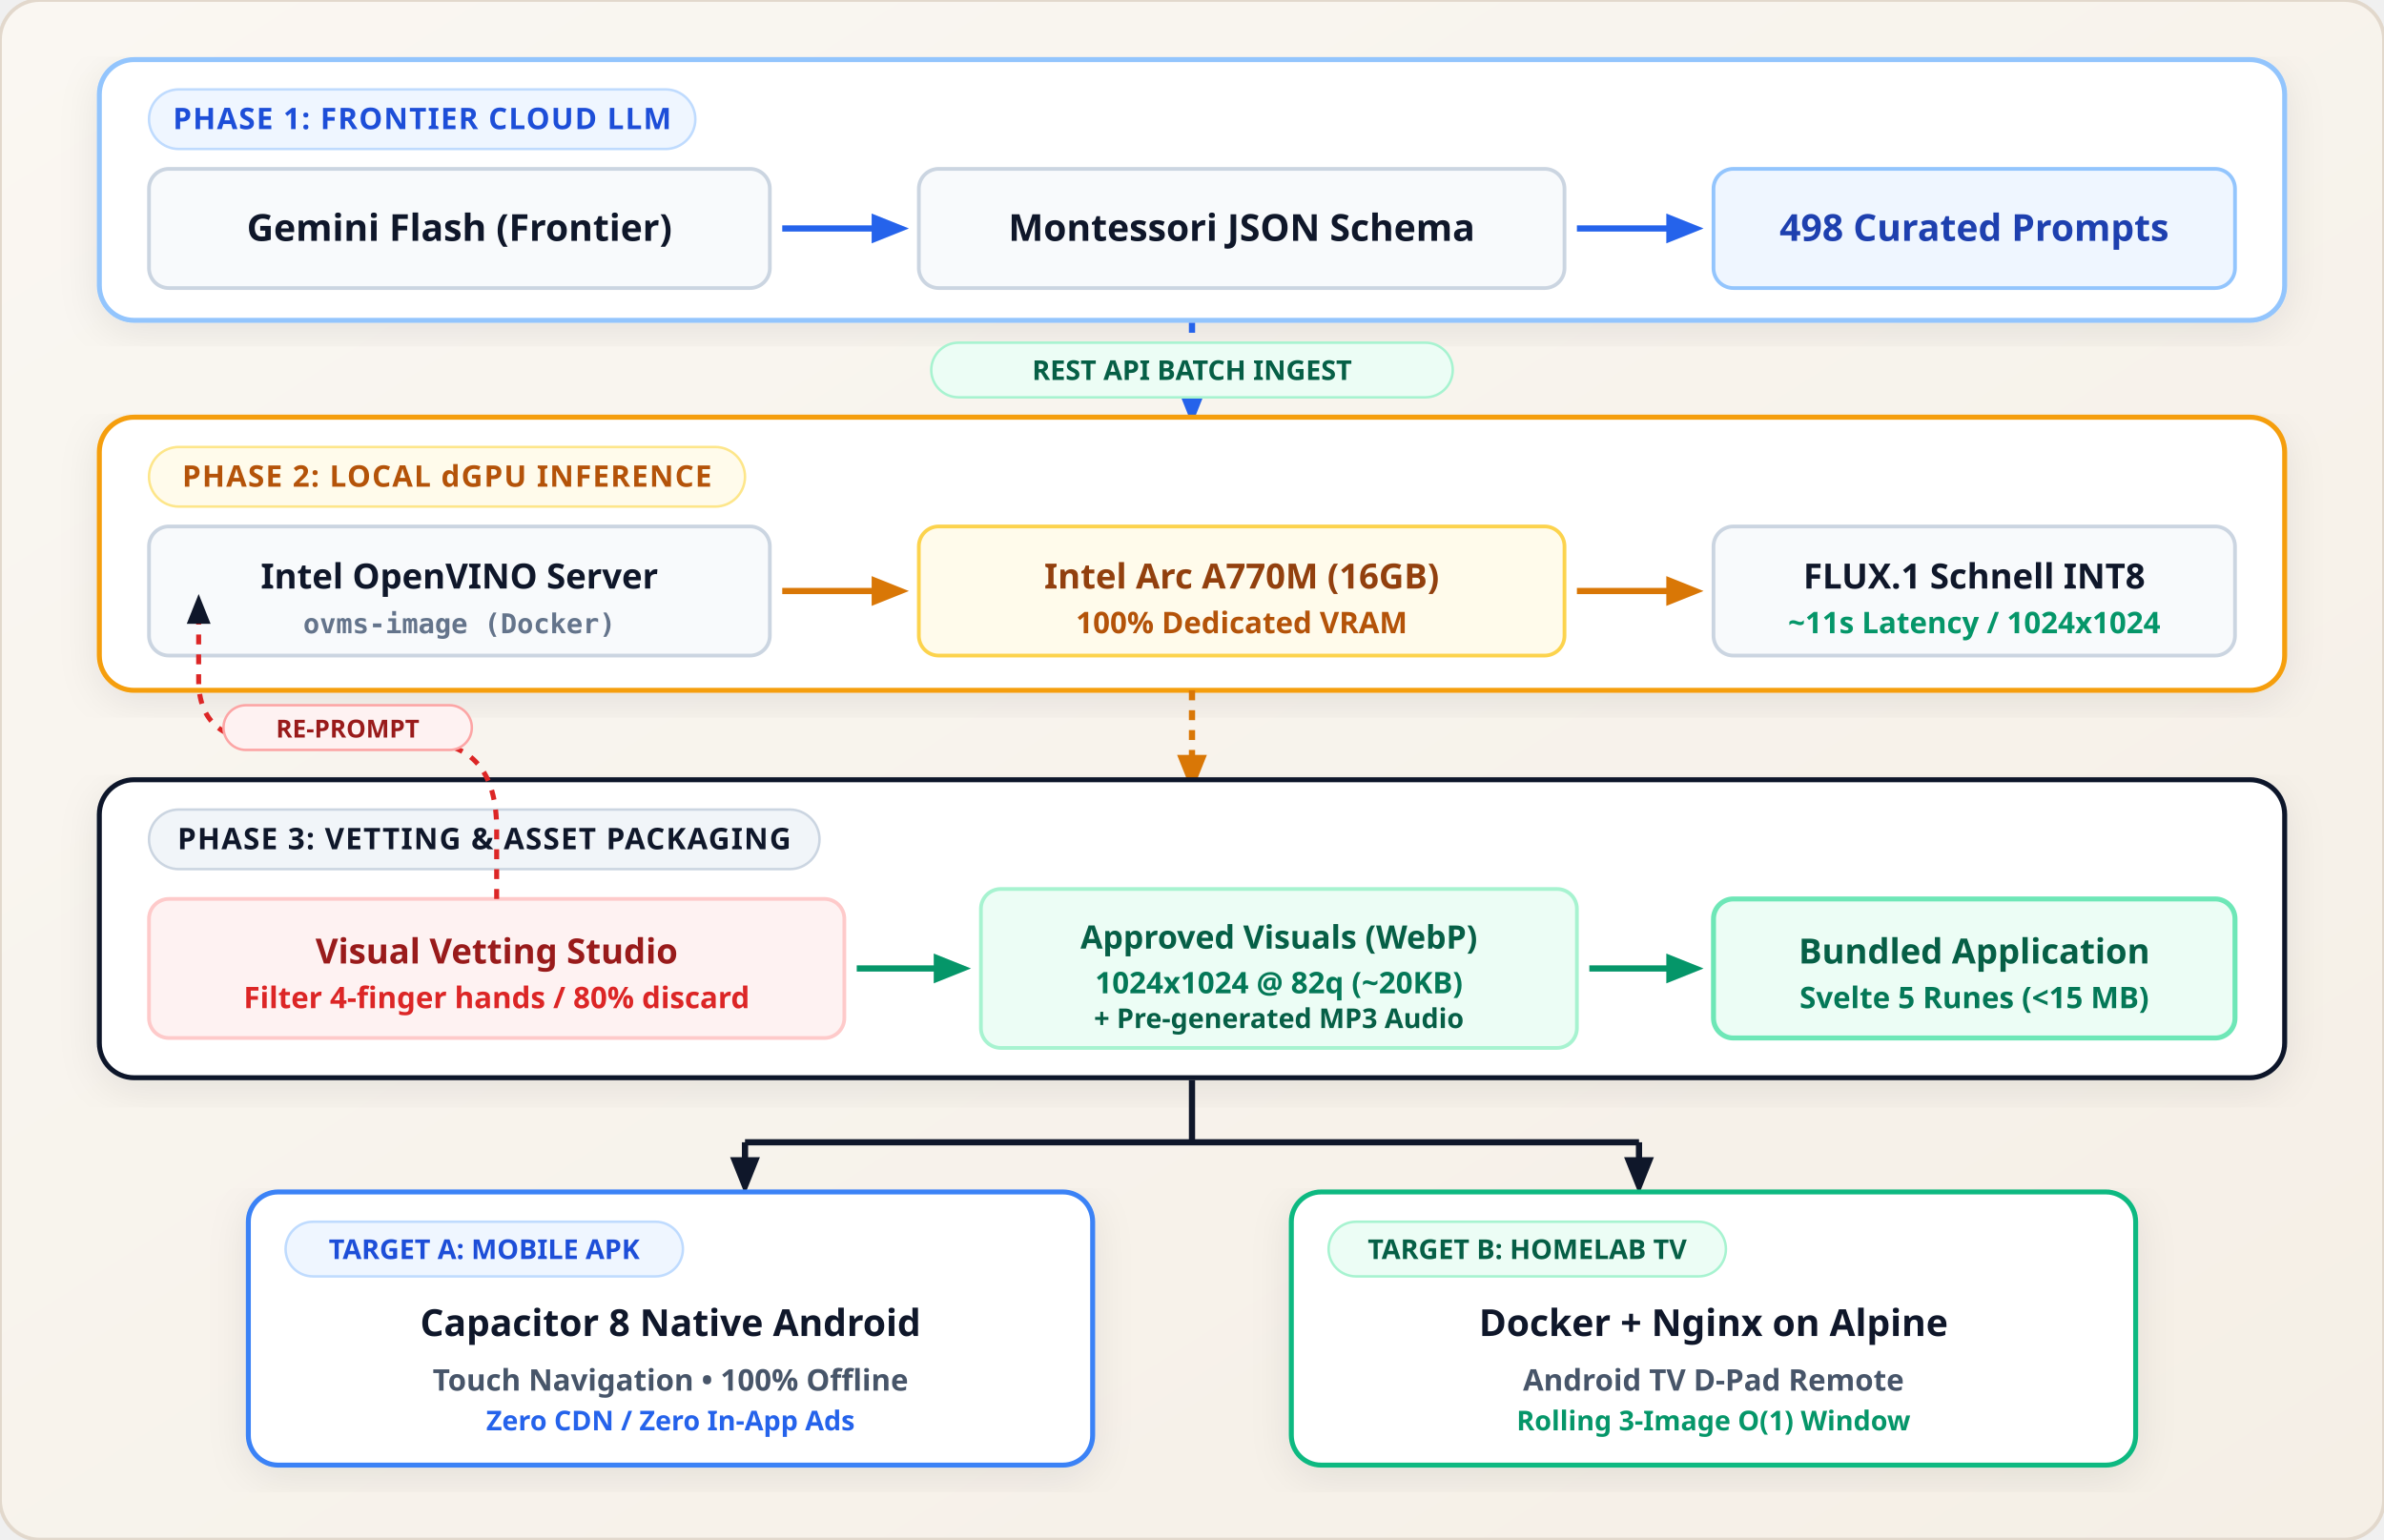
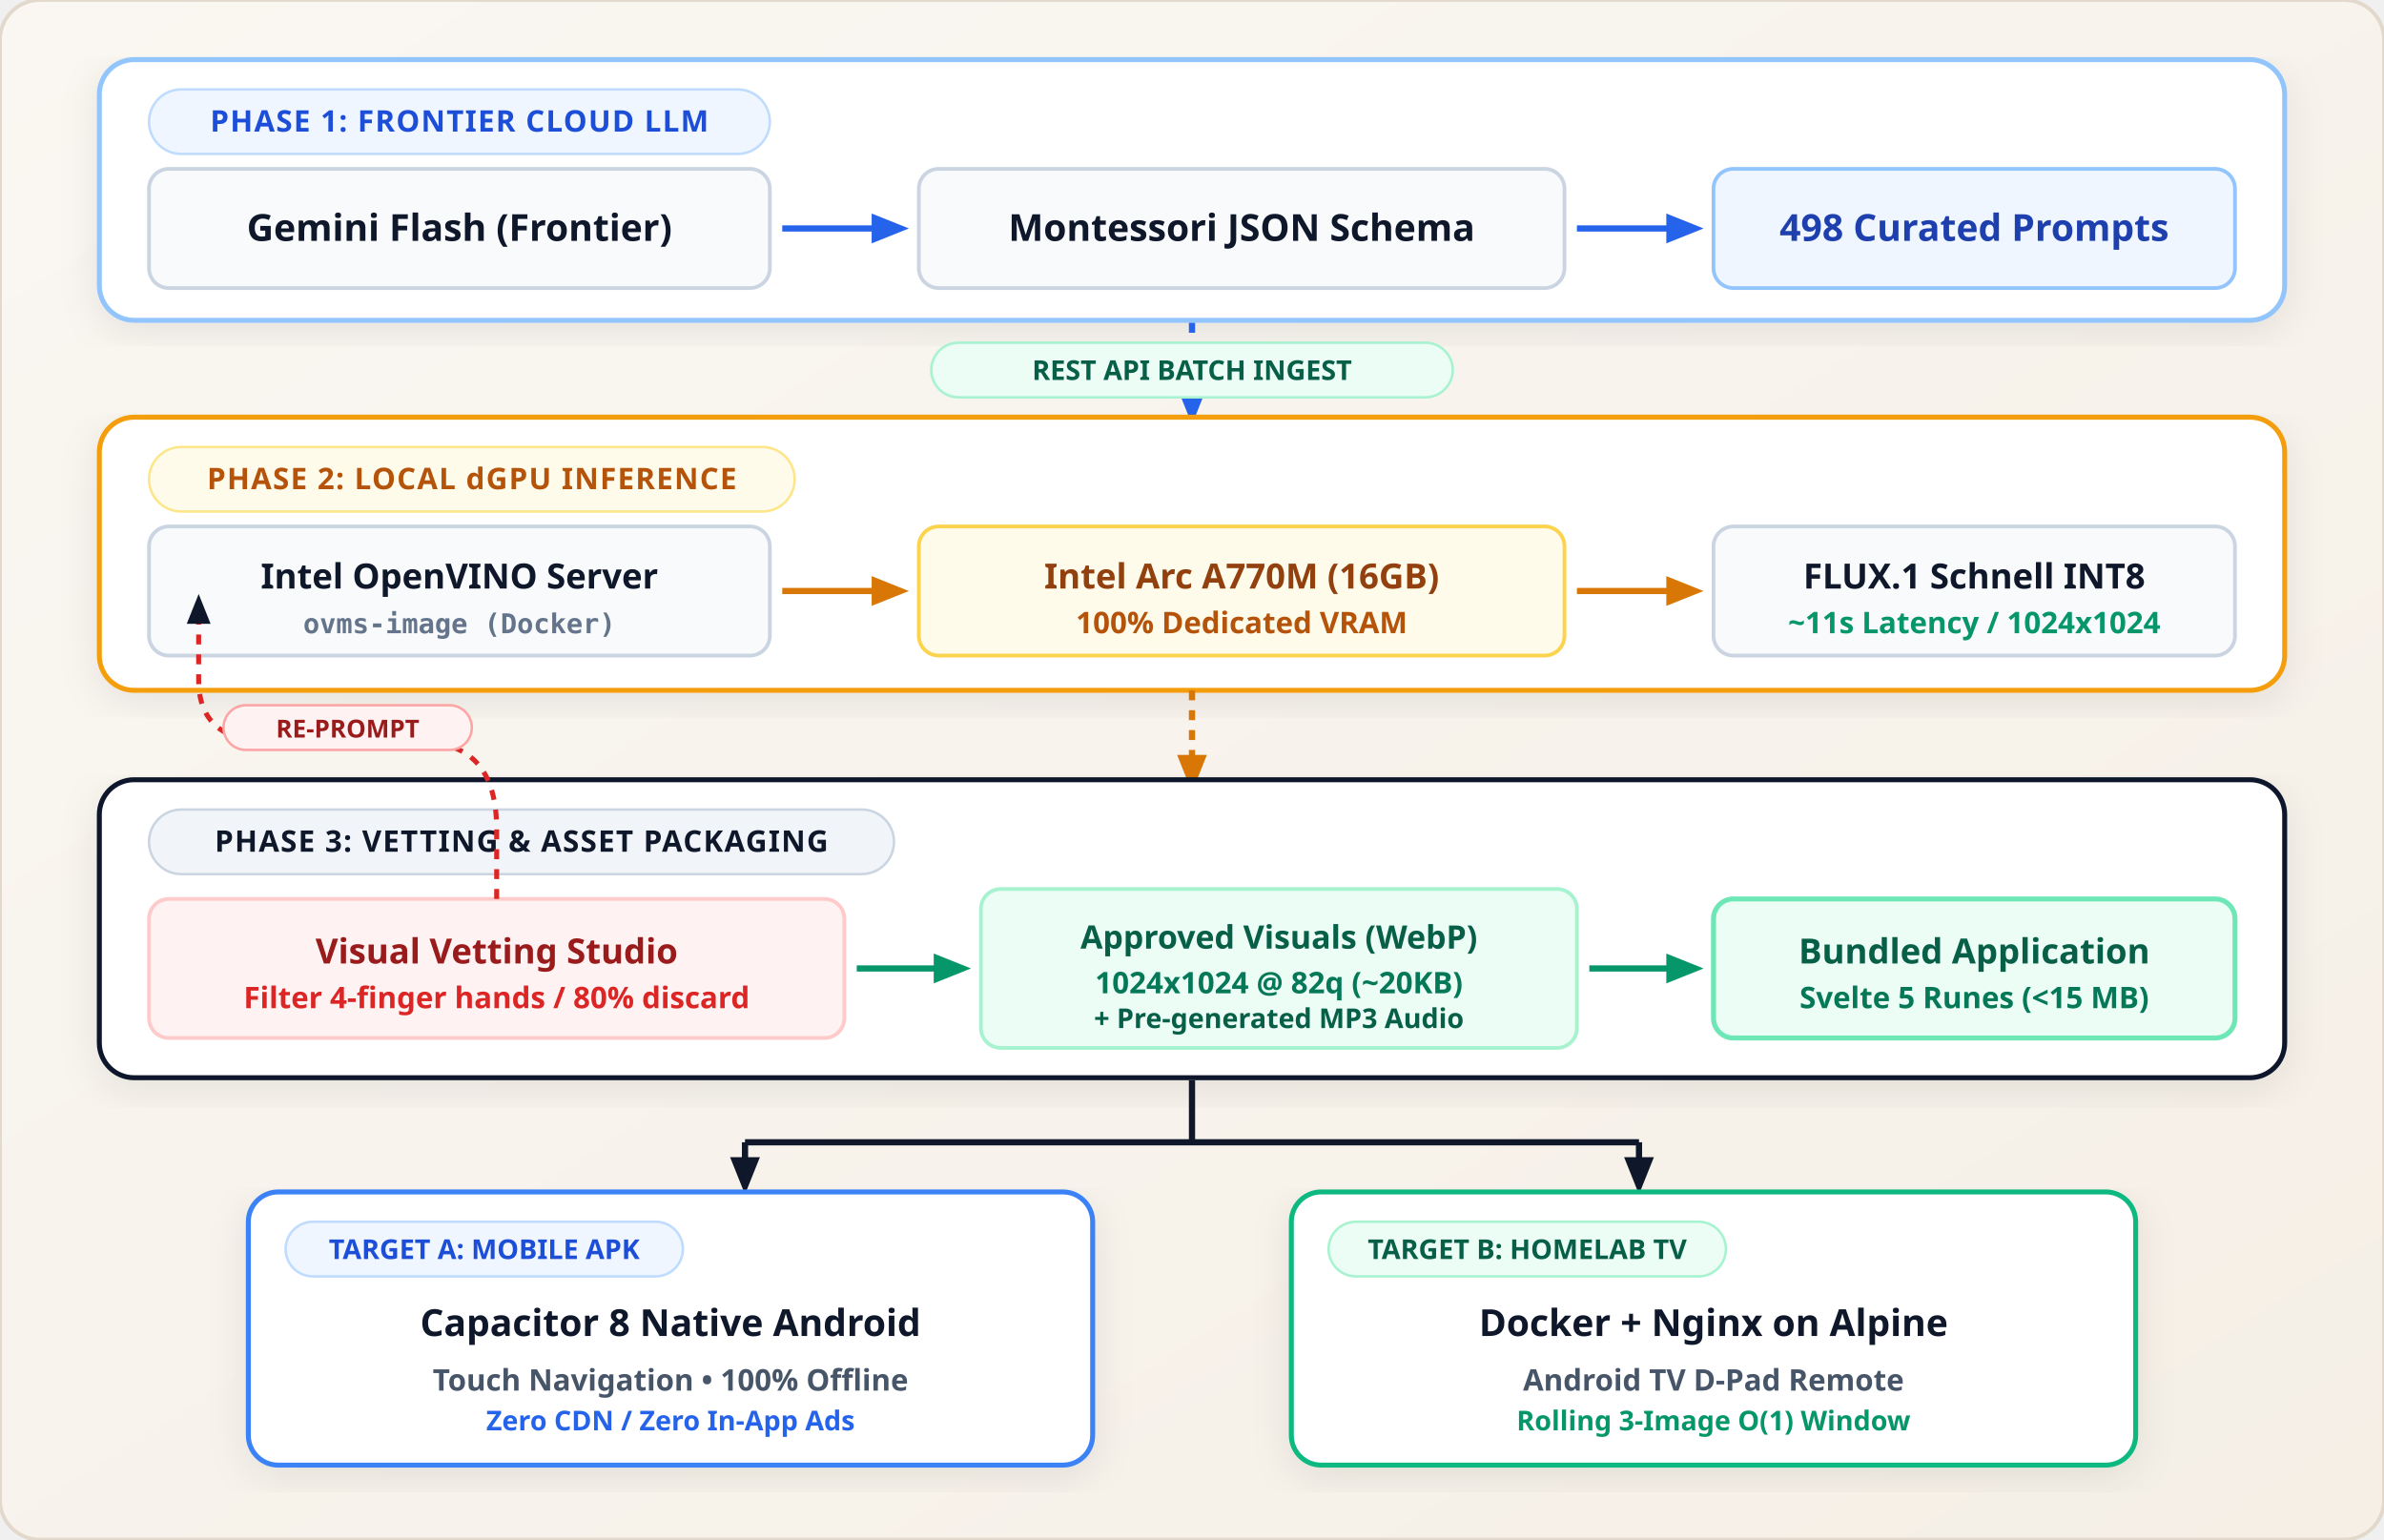
<svg xmlns="http://www.w3.org/2000/svg" viewBox="0 0 960 620" width="100%" height="auto">
  <defs>
    <linearGradient id="diagBg" x1="0%" y1="0%" x2="100%" y2="100%">
      <stop offset="0%" stop-color="#FAF7F2" />
      <stop offset="100%" stop-color="#F5EFE6" />
    </linearGradient>
    <filter id="diagShadow" x="-5%" y="-5%" width="115%" height="115%">
      <feDropShadow dx="0" dy="4" stdDeviation="8" flood-color="#0f172a" flood-opacity="0.08" />
    </filter>
    <marker id="arrowBlue" viewBox="0 0 10 10" refX="6" refY="5" markerWidth="6" markerHeight="6" orient="auto-start-reverse">
      <path d="M 0 1 L 10 5 L 0 9 z" fill="#2563eb" />
    </marker>
    <marker id="arrowAmber" viewBox="0 0 10 10" refX="6" refY="5" markerWidth="6" markerHeight="6" orient="auto-start-reverse">
      <path d="M 0 1 L 10 5 L 0 9 z" fill="#d97706" />
    </marker>
    <marker id="arrowEmerald" viewBox="0 0 10 10" refX="6" refY="5" markerWidth="6" markerHeight="6" orient="auto-start-reverse">
      <path d="M 0 1 L 10 5 L 0 9 z" fill="#059669" />
    </marker>
    <marker id="arrowDark" viewBox="0 0 10 10" refX="6" refY="5" markerWidth="6" markerHeight="6" orient="auto-start-reverse">
      <path d="M 0 1 L 10 5 L 0 9 z" fill="#0f172a" />
    </marker>
  </defs>
  <rect width="960" height="620" rx="16" fill="url(#diagBg)" stroke="#e2d8cc" stroke-width="1.5" />
  <g transform="translate(40, 24)">
    <rect width="880" height="105" rx="14" fill="#FFFFFF" stroke="#93c5fd" stroke-width="2" filter="url(#diagShadow)" />
-     <rect x="20" y="12" width="220" height="24" rx="12" fill="#eff6ff" stroke="#bfdbfe" stroke-width="1" />
-     <text x="130" y="28" text-anchor="middle" font-family="system-ui, sans-serif" font-size="12" font-weight="800" fill="#1d4ed8" letter-spacing="0.5">PHASE 1: FRONTIER CLOUD LLM</text>
+     <rect x="20" y="12" width="250" height="26" rx="13" fill="#eff6ff" stroke="#bfdbfe" stroke-width="1" />
+     <text x="145" y="29" text-anchor="middle" font-family="system-ui, sans-serif" font-size="12" font-weight="800" fill="#1d4ed8" letter-spacing="0.5">PHASE 1: FRONTIER CLOUD LLM</text>
    <g transform="translate(20, 44)">
      <rect width="250" height="48" rx="8" fill="#f8fafc" stroke="#cbd5e1" stroke-width="1.5" />
      <text x="125" y="29" text-anchor="middle" font-family="system-ui, sans-serif" font-size="15" font-weight="700" fill="#0f172a">Gemini Flash (Frontier)</text>
    </g>
    <path d="M 275 68 L 320 68" fill="none" stroke="#2563eb" stroke-width="2.5" marker-end="url(#arrowBlue)" />
    <g transform="translate(330, 44)">
      <rect width="260" height="48" rx="8" fill="#f8fafc" stroke="#cbd5e1" stroke-width="1.5" />
      <text x="130" y="29" text-anchor="middle" font-family="system-ui, sans-serif" font-size="15" font-weight="700" fill="#0f172a">Montessori JSON Schema</text>
    </g>
    <path d="M 595 68 L 640 68" fill="none" stroke="#2563eb" stroke-width="2.5" marker-end="url(#arrowBlue)" />
    <g transform="translate(650, 44)">
      <rect width="210" height="48" rx="8" fill="#eff6ff" stroke="#93c5fd" stroke-width="1.5" />
      <text x="105" y="29" text-anchor="middle" font-family="system-ui, sans-serif" font-size="15" font-weight="800" fill="#1e40af">498 Curated Prompts</text>
    </g>
  </g>
  <g transform="translate(480, 130)">
    <path d="M 0 0 L 0 35" fill="none" stroke="#2563eb" stroke-width="2.5" stroke-dasharray="4,4" marker-end="url(#arrowBlue)" />
    <rect x="-105" y="8" width="210" height="22" rx="11" fill="#ecfdf5" stroke="#a7f3d0" stroke-width="1" />
    <text x="0" y="23" text-anchor="middle" font-family="system-ui, sans-serif" font-size="11" font-weight="800" fill="#065f46">REST API BATCH INGEST</text>
  </g>
  <g transform="translate(40, 168)">
    <rect width="880" height="110" rx="14" fill="#FFFFFF" stroke="#f59e0b" stroke-width="2" filter="url(#diagShadow)" />
-     <rect x="20" y="12" width="240" height="24" rx="12" fill="#fffbeb" stroke="#fde68a" stroke-width="1" />
-     <text x="140" y="28" text-anchor="middle" font-family="system-ui, sans-serif" font-size="12" font-weight="800" fill="#b45309" letter-spacing="0.5">PHASE 2: LOCAL dGPU INFERENCE</text>
+     <rect x="20" y="12" width="260" height="26" rx="13" fill="#fffbeb" stroke="#fde68a" stroke-width="1" />
+     <text x="150" y="29" text-anchor="middle" font-family="system-ui, sans-serif" font-size="12" font-weight="800" fill="#b45309" letter-spacing="0.5">PHASE 2: LOCAL dGPU INFERENCE</text>
    <g transform="translate(20, 44)">
      <rect width="250" height="52" rx="8" fill="#f8fafc" stroke="#cbd5e1" stroke-width="1.5" />
      <text x="125" y="25" text-anchor="middle" font-family="system-ui, sans-serif" font-size="14" font-weight="700" fill="#0f172a">Intel OpenVINO Server</text>
      <text x="125" y="43" text-anchor="middle" font-family="monospace" font-size="11" font-weight="600" fill="#64748b">ovms-image (Docker)</text>
    </g>
    <path d="M 275 70 L 320 70" fill="none" stroke="#d97706" stroke-width="2.5" marker-end="url(#arrowAmber)" />
    <g transform="translate(330, 44)">
      <rect width="260" height="52" rx="8" fill="#fffbeb" stroke="#fcd34d" stroke-width="1.5" />
      <text x="130" y="25" text-anchor="middle" font-family="system-ui, sans-serif" font-size="14" font-weight="800" fill="#92400e">Intel Arc A770M (16GB)</text>
      <text x="130" y="43" text-anchor="middle" font-family="system-ui, sans-serif" font-size="12" font-weight="600" fill="#b45309">100% Dedicated VRAM</text>
    </g>
    <path d="M 595 70 L 640 70" fill="none" stroke="#d97706" stroke-width="2.5" marker-end="url(#arrowAmber)" />
    <g transform="translate(650, 44)">
      <rect width="210" height="52" rx="8" fill="#f8fafc" stroke="#cbd5e1" stroke-width="1.5" />
      <text x="105" y="25" text-anchor="middle" font-family="system-ui, sans-serif" font-size="14" font-weight="700" fill="#0f172a">FLUX.1 Schnell INT8</text>
      <text x="105" y="43" text-anchor="middle" font-family="system-ui, sans-serif" font-size="12" font-weight="600" fill="#059669">~11s Latency / 1024x1024</text>
    </g>
  </g>
  <g transform="translate(480, 278)">
    <path d="M 0 0 L 0 35" fill="none" stroke="#d97706" stroke-width="2.5" stroke-dasharray="4,4" marker-end="url(#arrowAmber)" />
  </g>
  <g transform="translate(40, 314)">
    <rect width="880" height="120" rx="14" fill="#FFFFFF" stroke="#0f172a" stroke-width="2" filter="url(#diagShadow)" />
-     <rect x="20" y="12" width="270" height="24" rx="12" fill="#f1f5f9" stroke="#cbd5e1" stroke-width="1" />
-     <text x="155" y="28" text-anchor="middle" font-family="system-ui, sans-serif" font-size="12" font-weight="800" fill="#0f172a" letter-spacing="0.5">PHASE 3: VETTING &amp; ASSET PACKAGING</text>
+     <rect x="20" y="12" width="300" height="26" rx="13" fill="#f1f5f9" stroke="#cbd5e1" stroke-width="1" />
+     <text x="170" y="29" text-anchor="middle" font-family="system-ui, sans-serif" font-size="12" font-weight="800" fill="#0f172a" letter-spacing="0.5">PHASE 3: VETTING &amp; ASSET PACKAGING</text>
    <g transform="translate(20, 48)">
      <rect width="280" height="56" rx="8" fill="#fef2f2" stroke="#fecaca" stroke-width="1.5" />
      <text x="140" y="26" text-anchor="middle" font-family="system-ui, sans-serif" font-size="14" font-weight="800" fill="#991b1b">Visual Vetting Studio</text>
      <text x="140" y="44" text-anchor="middle" font-family="system-ui, sans-serif" font-size="12" font-weight="600" fill="#dc2626">Filter 4-finger hands / 80% discard</text>
    </g>
    <path d="M 160 48 L 160 20 Q 160 -15 130 -15 L 70 -15 Q 40 -15 40 -40 L 40 -70" fill="none" stroke="#dc2626" stroke-width="2" stroke-dasharray="4,4" marker-end="url(#arrowDark)" />
    <rect x="50" y="-30" width="100" height="18" rx="9" fill="#fef2f2" stroke="#fca5a5" stroke-width="1" />
    <text x="100" y="-17" text-anchor="middle" font-family="system-ui, sans-serif" font-size="10" font-weight="800" fill="#991b1b">RE-PROMPT</text>
    <path d="M 305 76 L 345 76" fill="none" stroke="#059669" stroke-width="2.5" marker-end="url(#arrowEmerald)" />
    <g transform="translate(355, 44)">
      <rect width="240" height="64" rx="8" fill="#ecfdf5" stroke="#a7f3d0" stroke-width="1.5" />
      <text x="120" y="24" text-anchor="middle" font-family="system-ui, sans-serif" font-size="13" font-weight="800" fill="#065f46">Approved Visuals (WebP)</text>
      <text x="120" y="42" text-anchor="middle" font-family="system-ui, sans-serif" font-size="12" font-weight="600" fill="#047857">1024x1024 @ 82q (~20KB)</text>
      <text x="120" y="56" text-anchor="middle" font-family="system-ui, sans-serif" font-size="11" font-weight="700" fill="#065f46">+ Pre-generated MP3 Audio</text>
    </g>
    <path d="M 600 76 L 640 76" fill="none" stroke="#059669" stroke-width="2.5" marker-end="url(#arrowEmerald)" />
    <g transform="translate(650, 48)">
      <rect width="210" height="56" rx="8" fill="#ecfdf5" stroke="#6ee7b7" stroke-width="2" />
      <text x="105" y="26" text-anchor="middle" font-family="system-ui, sans-serif" font-size="14" font-weight="800" fill="#065f46">Bundled Application</text>
      <text x="105" y="44" text-anchor="middle" font-family="system-ui, sans-serif" font-size="12" font-weight="700" fill="#047857">Svelte 5 Runes (&lt;15 MB)</text>
    </g>
  </g>
  <g transform="translate(480, 435)">
    <path d="M 0 0 L 0 25" fill="none" stroke="#0f172a" stroke-width="2.5" />
    <path d="M -180 25 L 180 25" fill="none" stroke="#0f172a" stroke-width="2.5" />
    <path d="M -180 25 L -180 40" fill="none" stroke="#0f172a" stroke-width="2.5" marker-end="url(#arrowDark)" />
    <path d="M 180 25 L 180 40" fill="none" stroke="#0f172a" stroke-width="2.5" marker-end="url(#arrowDark)" />
  </g>
  <g transform="translate(40, 480)">
    <g transform="translate(60, 0)">
      <rect width="340" height="110" rx="12" fill="#FFFFFF" stroke="#3b82f6" stroke-width="2" filter="url(#diagShadow)" />
      <rect x="15" y="12" width="160" height="22" rx="11" fill="#eff6ff" stroke="#bfdbfe" stroke-width="1" />
      <text x="95" y="27" text-anchor="middle" font-family="system-ui, sans-serif" font-size="11" font-weight="800" fill="#1d4ed8">TARGET A: MOBILE APK</text>
      <text x="170" y="58" text-anchor="middle" font-family="system-ui, sans-serif" font-size="15" font-weight="800" fill="#0f172a">Capacitor 8 Native Android</text>
      <text x="170" y="80" text-anchor="middle" font-family="system-ui, sans-serif" font-size="12" font-weight="600" fill="#475569">Touch Navigation • 100% Offline</text>
      <text x="170" y="96" text-anchor="middle" font-family="system-ui, sans-serif" font-size="11" font-weight="700" fill="#2563eb">Zero CDN / Zero In-App Ads</text>
    </g>
    <g transform="translate(480, 0)">
      <rect width="340" height="110" rx="12" fill="#FFFFFF" stroke="#10b981" stroke-width="2" filter="url(#diagShadow)" />
      <rect x="15" y="12" width="160" height="22" rx="11" fill="#ecfdf5" stroke="#a7f3d0" stroke-width="1" />
      <text x="95" y="27" text-anchor="middle" font-family="system-ui, sans-serif" font-size="11" font-weight="800" fill="#065f46">TARGET B: HOMELAB TV</text>
      <text x="170" y="58" text-anchor="middle" font-family="system-ui, sans-serif" font-size="15" font-weight="800" fill="#0f172a">Docker + Nginx on Alpine</text>
      <text x="170" y="80" text-anchor="middle" font-family="system-ui, sans-serif" font-size="12" font-weight="600" fill="#475569">Android TV D-Pad Remote</text>
      <text x="170" y="96" text-anchor="middle" font-family="system-ui, sans-serif" font-size="11" font-weight="700" fill="#059669">Rolling 3-Image O(1) Window</text>
    </g>
  </g>
</svg>
